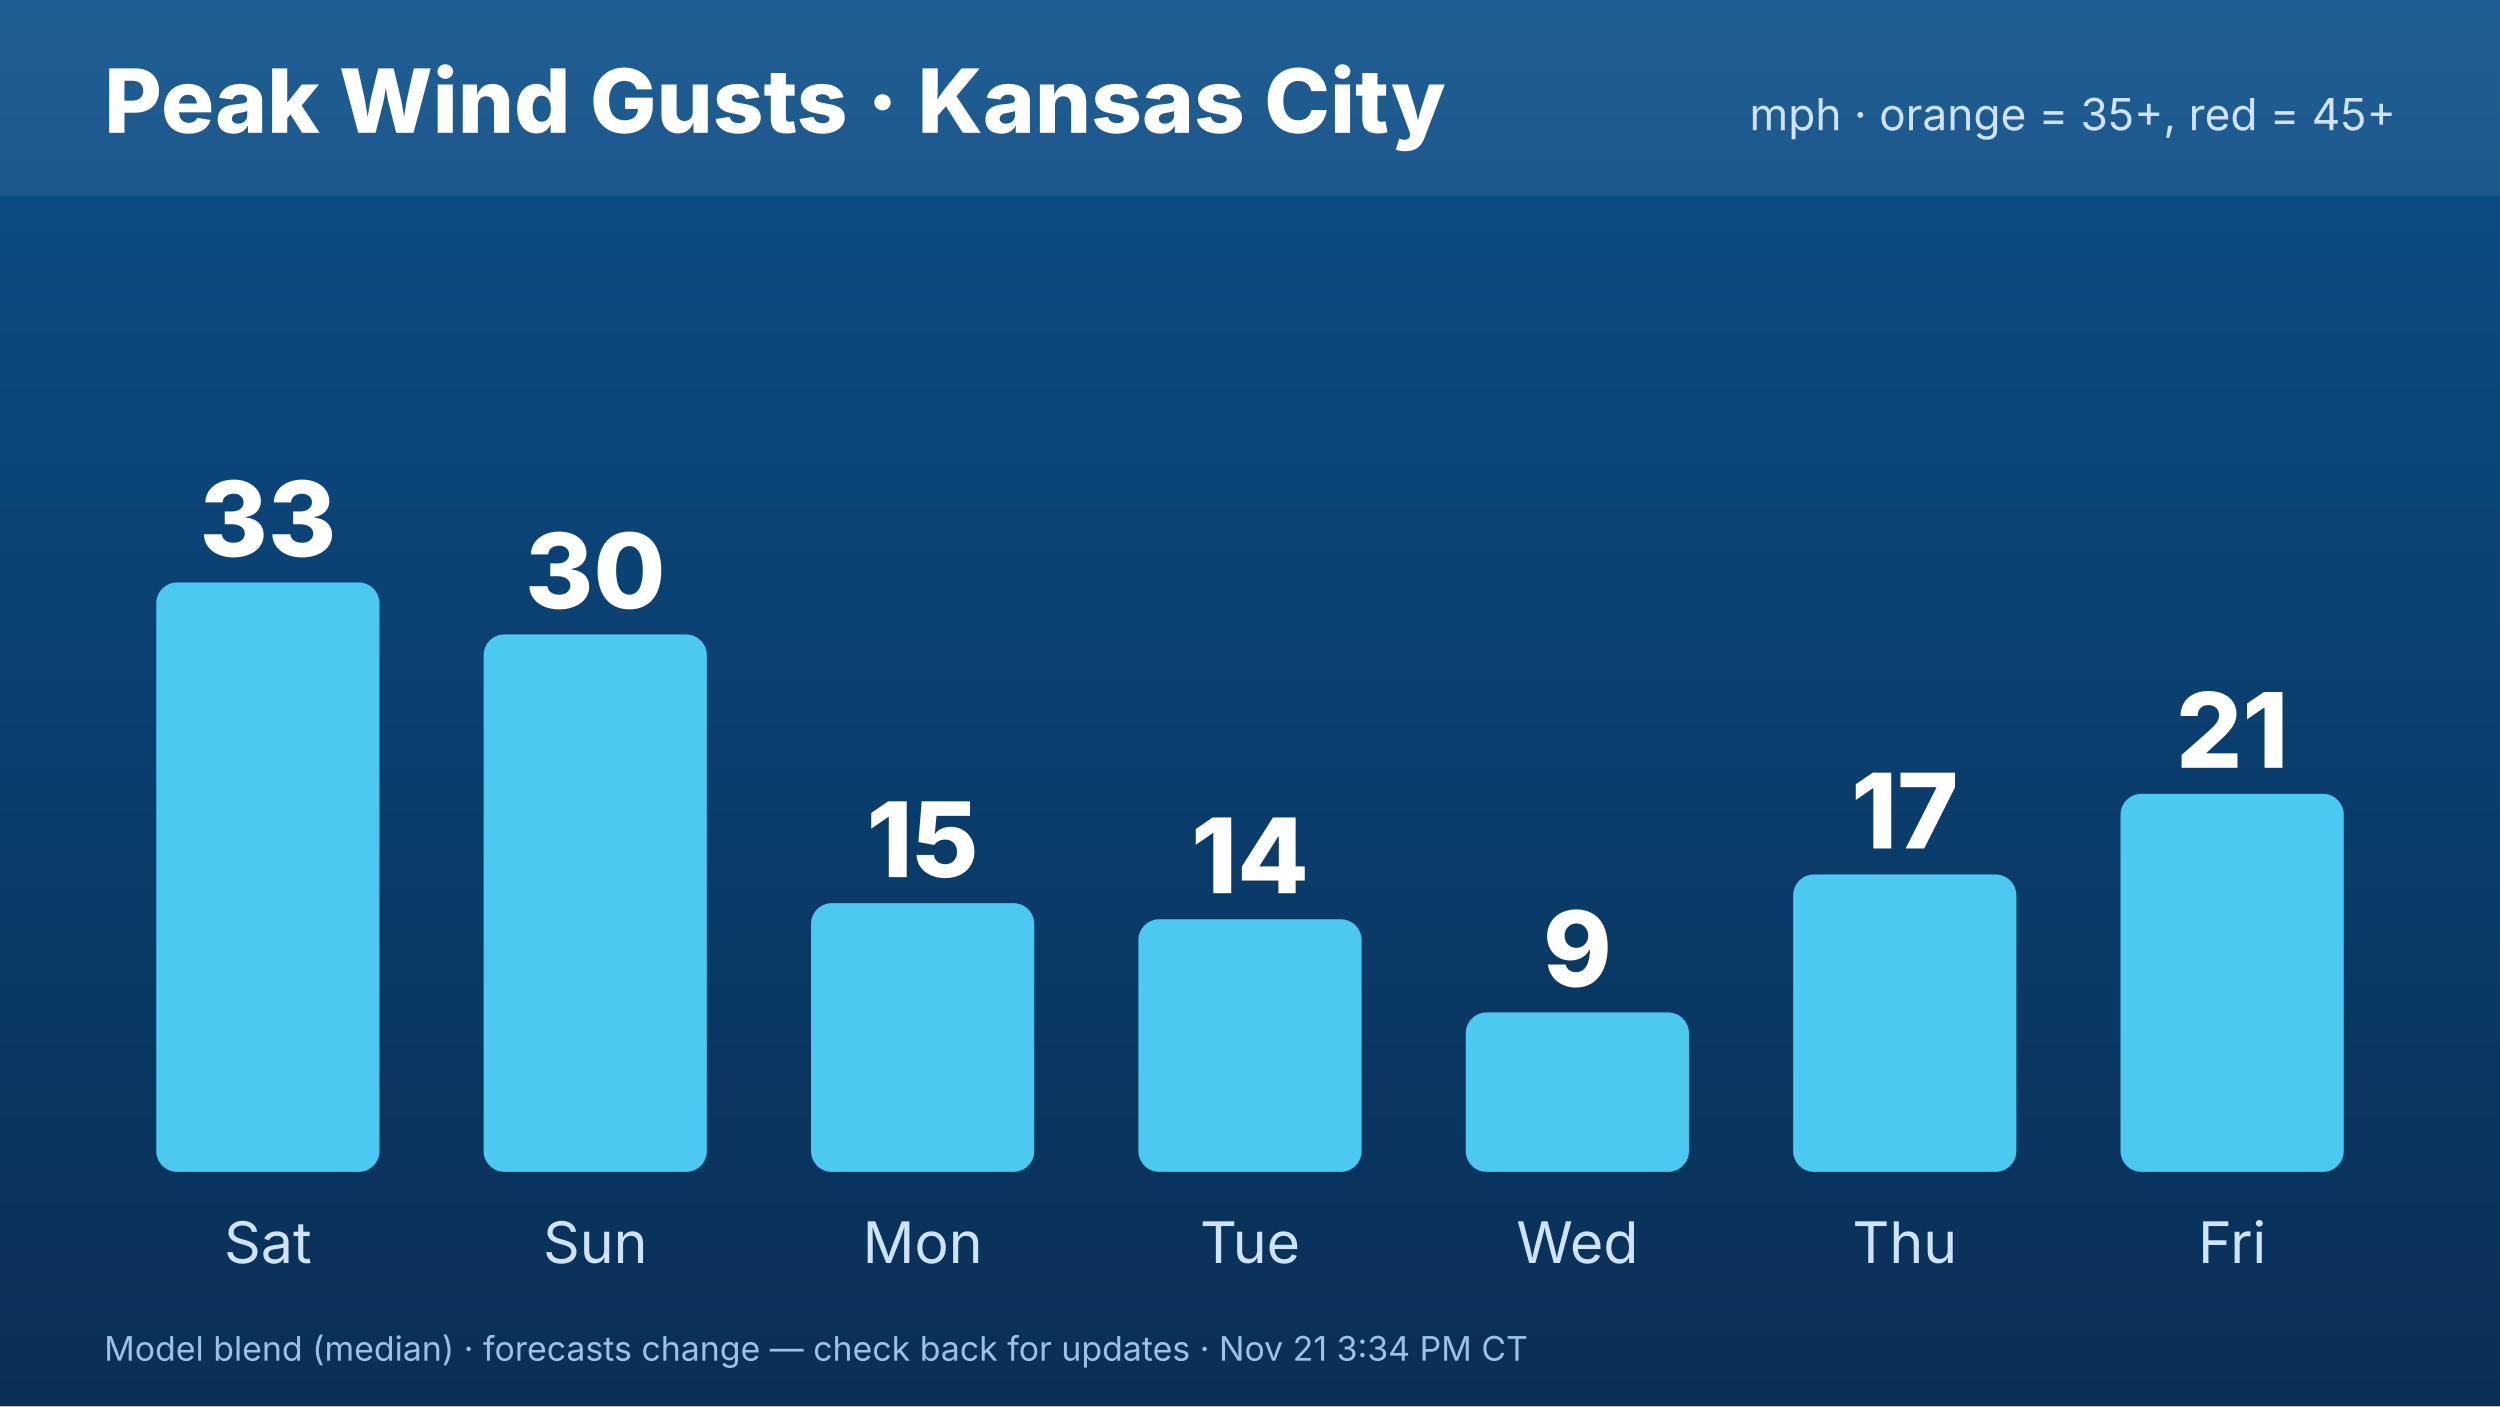
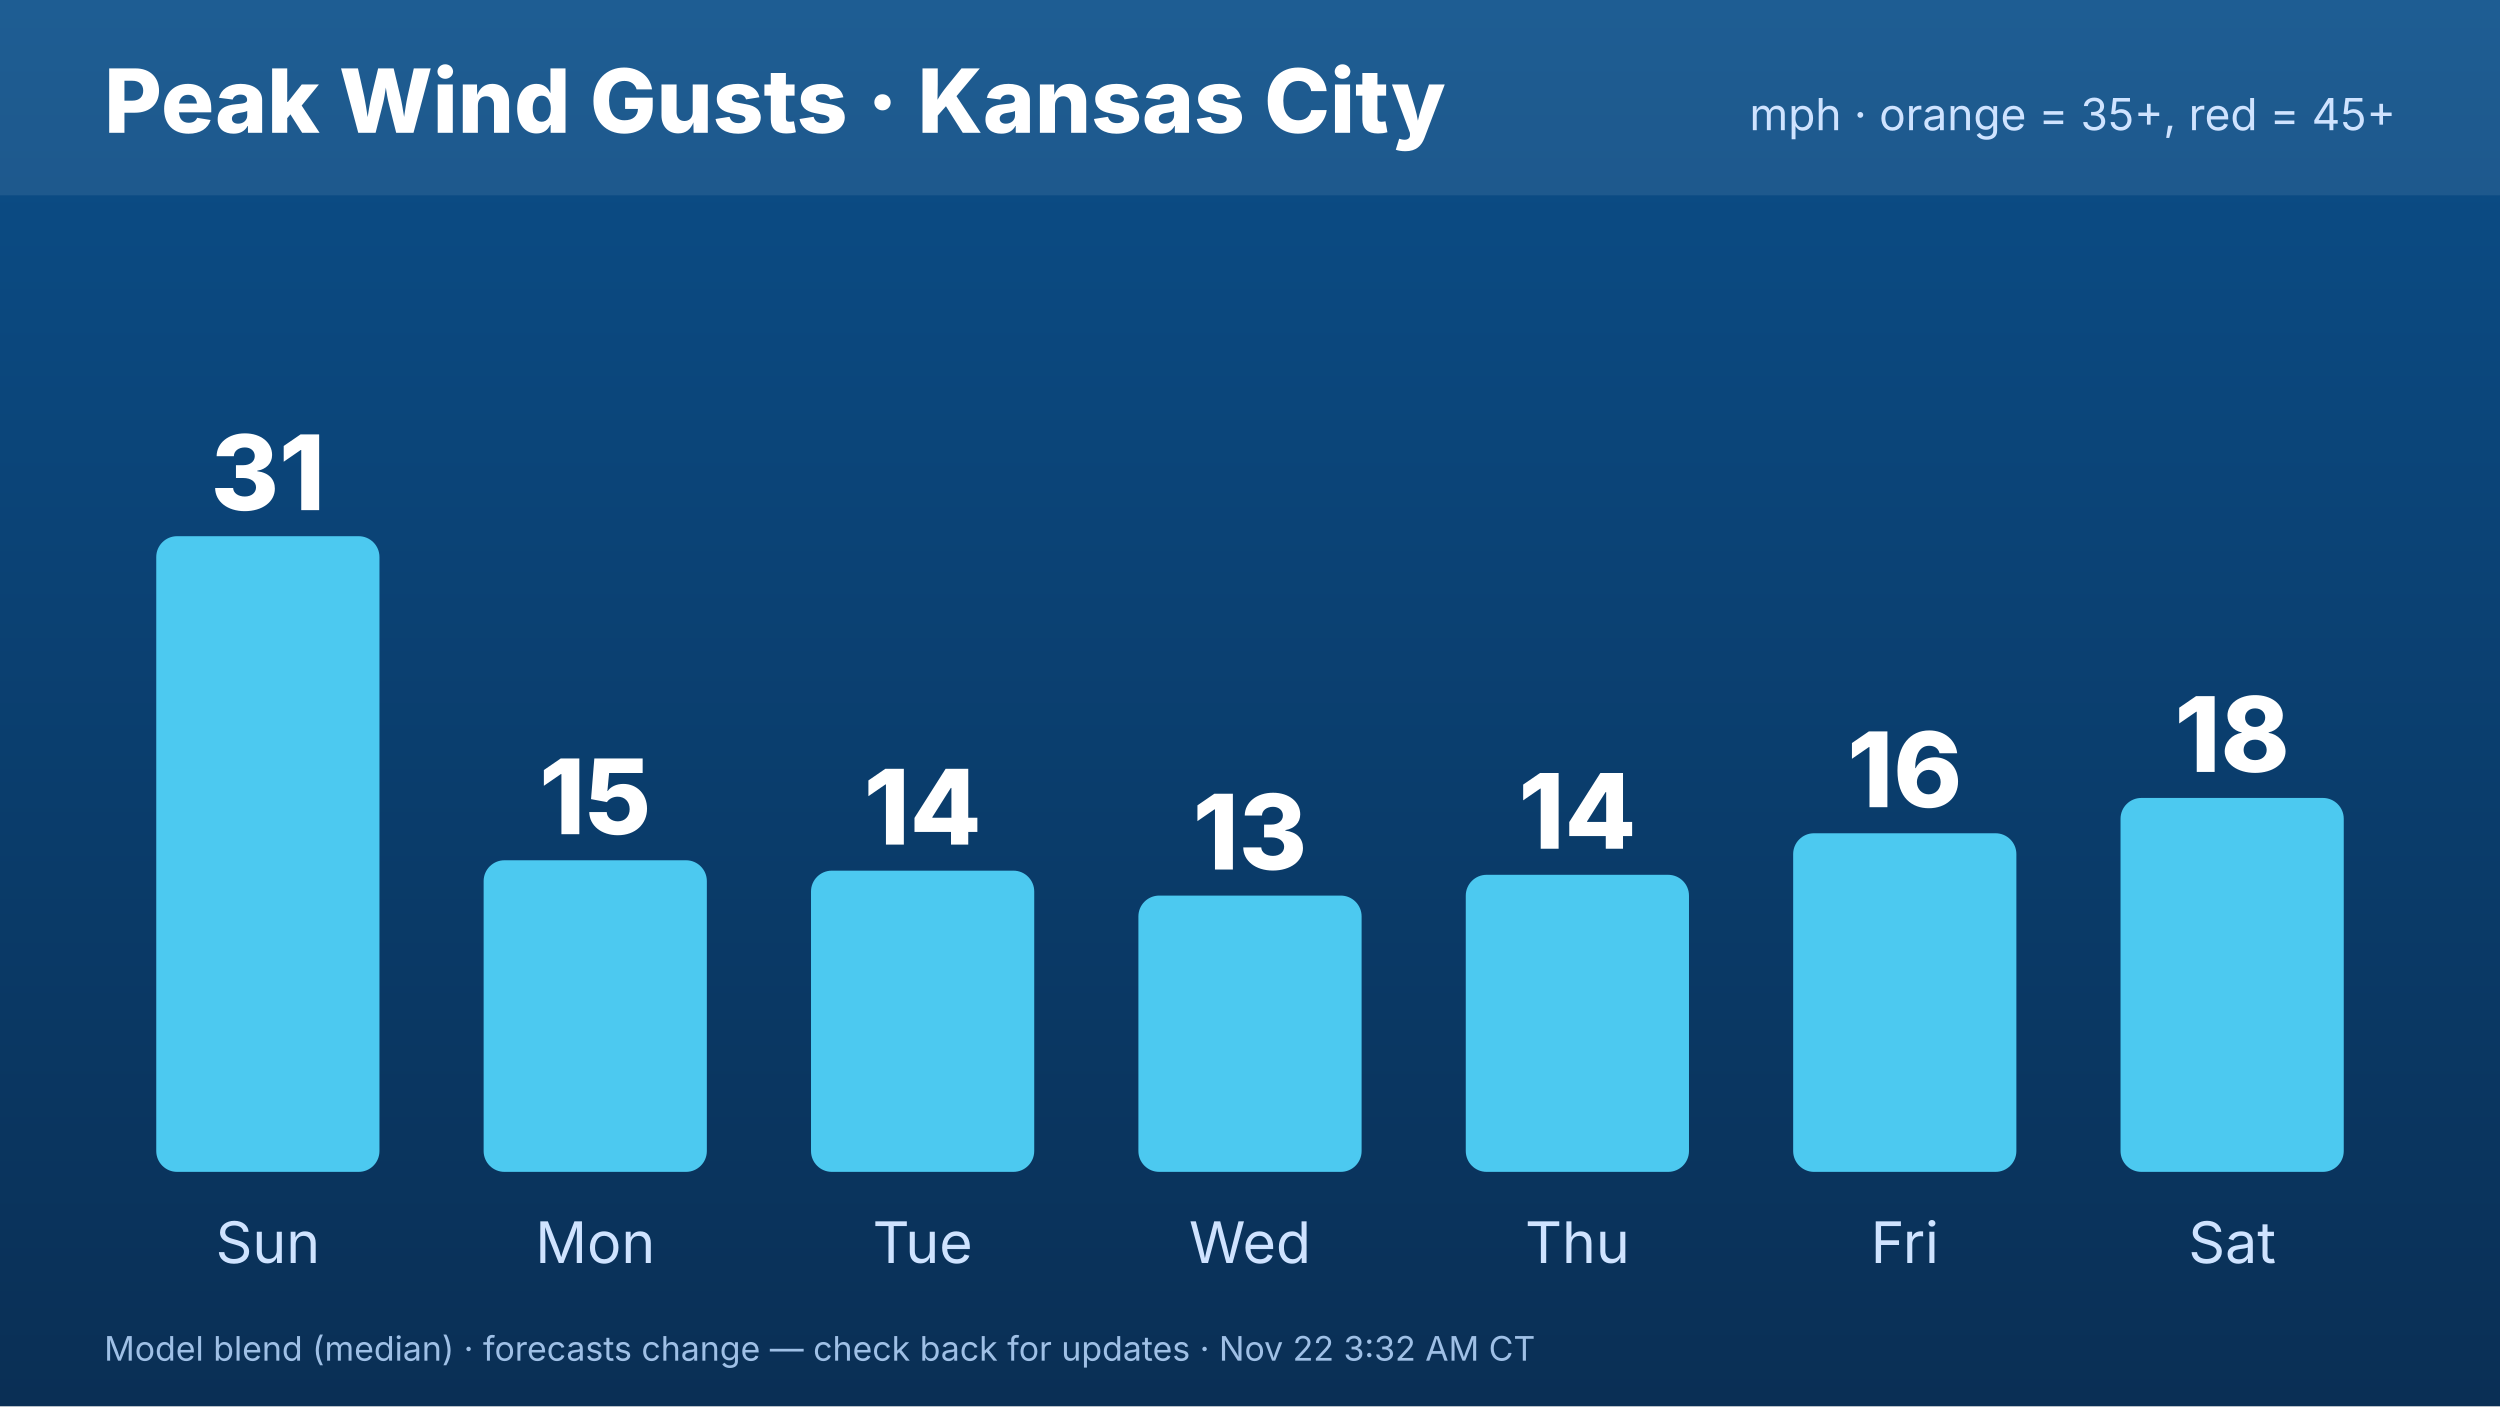
<svg xmlns="http://www.w3.org/2000/svg" width="1920" height="1080" viewBox="0 0 1920 1080" font-family="Inter,Helvetica,Arial,sans-serif">
  <defs>
    <linearGradient id="bg" x1="0" y1="0" x2="0" y2="1">
      <stop offset="0" stop-color="#0b4f8a" />
      <stop offset="1" stop-color="#0a2f55" />
    </linearGradient>
  </defs>
  <rect width="1920" height="1080" fill="url(#bg)" />
  <rect x="0" y="0" width="1920" height="150" fill="#ffffff" opacity=".08" />
  <text x="80" y="102" font-size="68" font-weight="800" fill="#fff">Peak Wind Gusts · Kansas City</text>
  <text x="1840" y="100" font-size="34" fill="#cfe3ff" text-anchor="end">mph · orange = 35+, red = 45+</text>
-   <rect x="120.0" y="447.322" width="171.429" height="452.678" rx="16" fill="#4cc9f0" />
-   <text x="205.714" y="427.322" font-size="80" font-weight="800" fill="#fff" text-anchor="middle">33</text>
-   <text x="205.714" y="970" font-size="44" fill="#cfe3ff" text-anchor="middle">Sat</text>
-   <rect x="371.429" y="487.224" width="171.429" height="412.776" rx="16" fill="#4cc9f0" />
-   <text x="457.143" y="467.224" font-size="80" font-weight="800" fill="#fff" text-anchor="middle">30</text>
-   <text x="457.143" y="970" font-size="44" fill="#cfe3ff" text-anchor="middle">Sun</text>
-   <rect x="622.857" y="693.612" width="171.429" height="206.388" rx="16" fill="#4cc9f0" />
-   <text x="708.571" y="673.612" font-size="80" font-weight="800" fill="#fff" text-anchor="middle">15</text>
-   <text x="708.571" y="970" font-size="44" fill="#cfe3ff" text-anchor="middle">Mon</text>
-   <rect x="874.286" y="705.995" width="171.429" height="194.005" rx="16" fill="#4cc9f0" />
-   <text x="960" y="685.995" font-size="80" font-weight="800" fill="#fff" text-anchor="middle">14</text>
-   <text x="960" y="970" font-size="44" fill="#cfe3ff" text-anchor="middle">Tue</text>
-   <rect x="1125.714" y="777.543" width="171.429" height="122.457" rx="16" fill="#4cc9f0" />
-   <text x="1211.429" y="757.543" font-size="80" font-weight="800" fill="#fff" text-anchor="middle">9</text>
-   <text x="1211.429" y="970" font-size="44" fill="#cfe3ff" text-anchor="middle">Wed</text>
-   <rect x="1377.143" y="671.597" width="171.429" height="228.403" rx="16" fill="#4cc9f0" />
-   <text x="1462.857" y="651.597" font-size="80" font-weight="800" fill="#fff" text-anchor="middle">17</text>
-   <text x="1462.857" y="970" font-size="44" fill="#cfe3ff" text-anchor="middle">Thu</text>
-   <rect x="1628.571" y="609.681" width="171.429" height="290.319" rx="16" fill="#4cc9f0" />
-   <text x="1714.286" y="589.681" font-size="80" font-weight="800" fill="#fff" text-anchor="middle">21</text>
-   <text x="1714.286" y="970" font-size="44" fill="#cfe3ff" text-anchor="middle">Fri</text>
-   <text x="80" y="1045" font-size="26" fill="#9fc0e6">Model blend (median) · forecasts change — check back for updates · Nov 21 3:34 PM CT</text>
+   <rect x="120.0" y="411.795" width="171.429" height="488.205" rx="16" fill="#4cc9f0" />
+   <text x="205.714" y="391.795" font-size="80" font-weight="800" fill="#fff" text-anchor="middle">31</text>
+   <text x="205.714" y="970" font-size="44" fill="#cfe3ff" text-anchor="middle">Sun</text>
+   <rect x="371.429" y="660.684" width="171.429" height="239.316" rx="16" fill="#4cc9f0" />
+   <text x="457.143" y="640.684" font-size="80" font-weight="800" fill="#fff" text-anchor="middle">15</text>
+   <text x="457.143" y="970" font-size="44" fill="#cfe3ff" text-anchor="middle">Mon</text>
+   <rect x="622.857" y="668.661" width="171.429" height="231.339" rx="16" fill="#4cc9f0" />
+   <text x="708.571" y="648.661" font-size="80" font-weight="800" fill="#fff" text-anchor="middle">14</text>
+   <text x="708.571" y="970" font-size="44" fill="#cfe3ff" text-anchor="middle">Tue</text>
+   <rect x="874.286" y="687.806" width="171.429" height="212.194" rx="16" fill="#4cc9f0" />
+   <text x="960" y="667.806" font-size="80" font-weight="800" fill="#fff" text-anchor="middle">13</text>
+   <text x="960" y="970" font-size="44" fill="#cfe3ff" text-anchor="middle">Wed</text>
+   <rect x="1125.714" y="671.852" width="171.429" height="228.148" rx="16" fill="#4cc9f0" />
+   <text x="1211.429" y="651.852" font-size="80" font-weight="800" fill="#fff" text-anchor="middle">14</text>
+   <text x="1211.429" y="970" font-size="44" fill="#cfe3ff" text-anchor="middle">Thu</text>
+   <rect x="1377.143" y="639.943" width="171.429" height="260.057" rx="16" fill="#4cc9f0" />
+   <text x="1462.857" y="619.943" font-size="80" font-weight="800" fill="#fff" text-anchor="middle">16</text>
+   <text x="1462.857" y="970" font-size="44" fill="#cfe3ff" text-anchor="middle">Fri</text>
+   <rect x="1628.571" y="612.821" width="171.429" height="287.179" rx="16" fill="#4cc9f0" />
+   <text x="1714.286" y="592.821" font-size="80" font-weight="800" fill="#fff" text-anchor="middle">18</text>
+   <text x="1714.286" y="970" font-size="44" fill="#cfe3ff" text-anchor="middle">Sat</text>
+   <text x="80" y="1045" font-size="26" fill="#9fc0e6">Model blend (median) · forecasts change — check back for updates · Nov 22 3:32 AM CT</text>
</svg>
